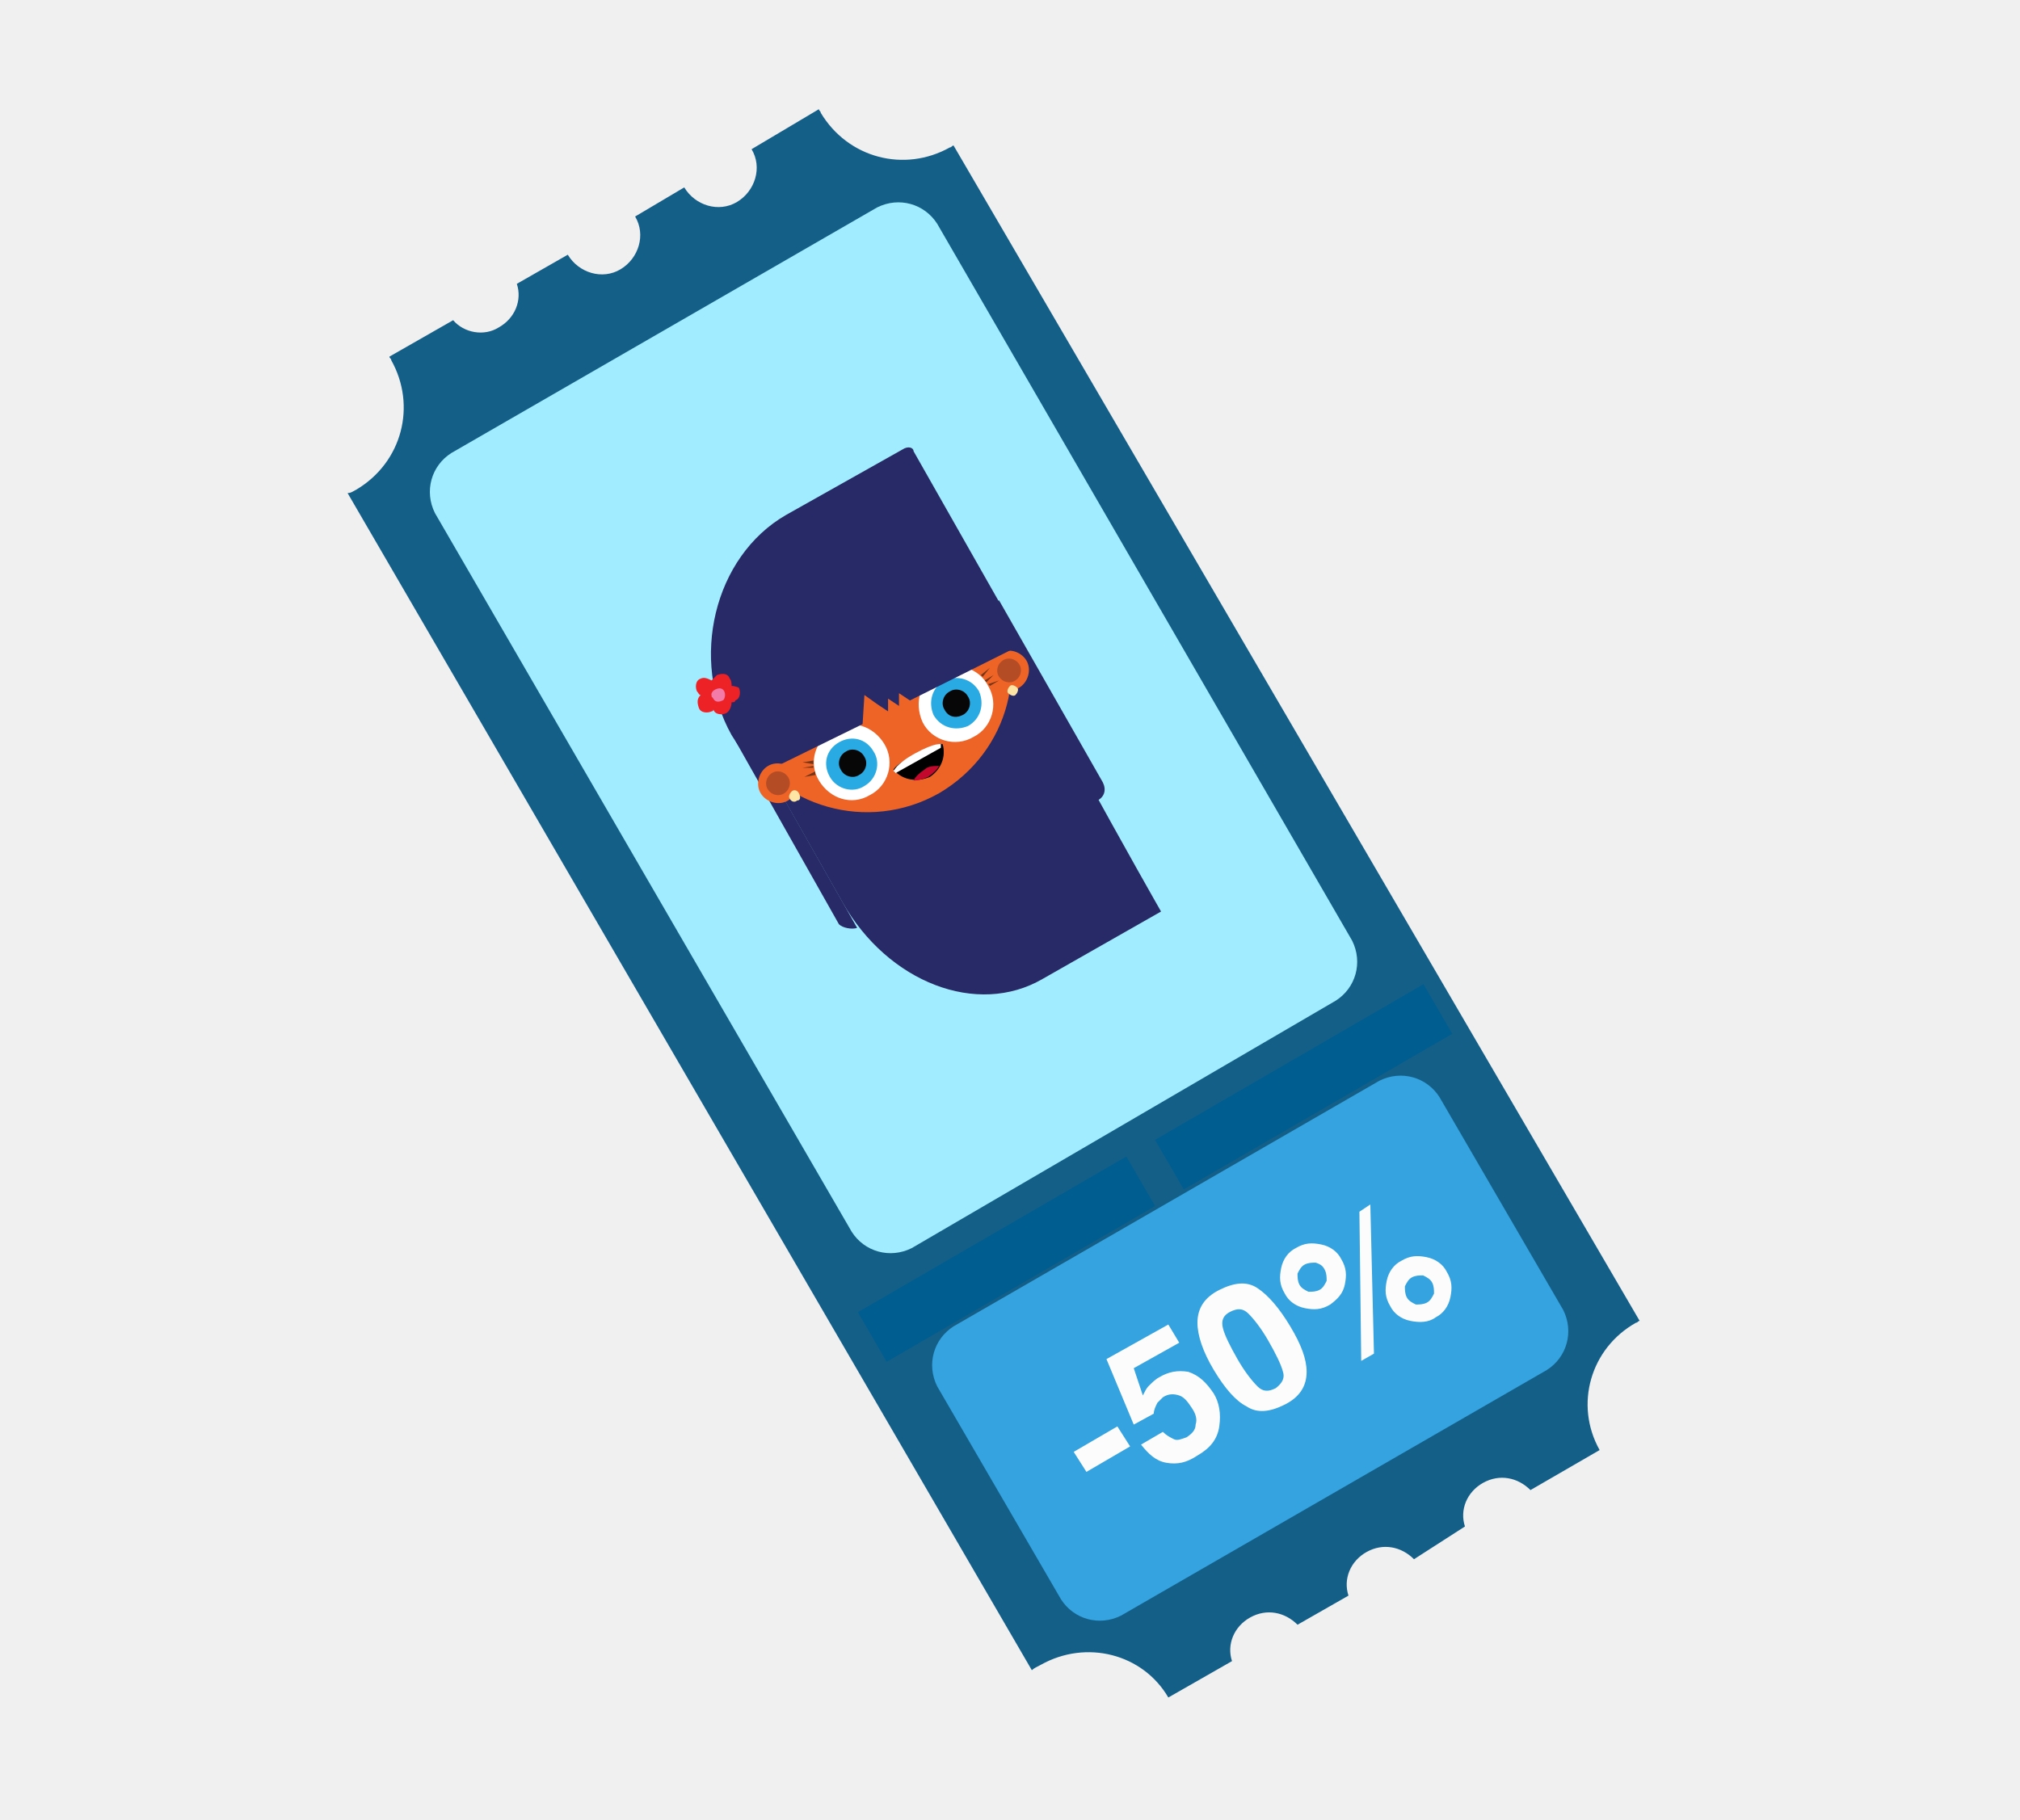
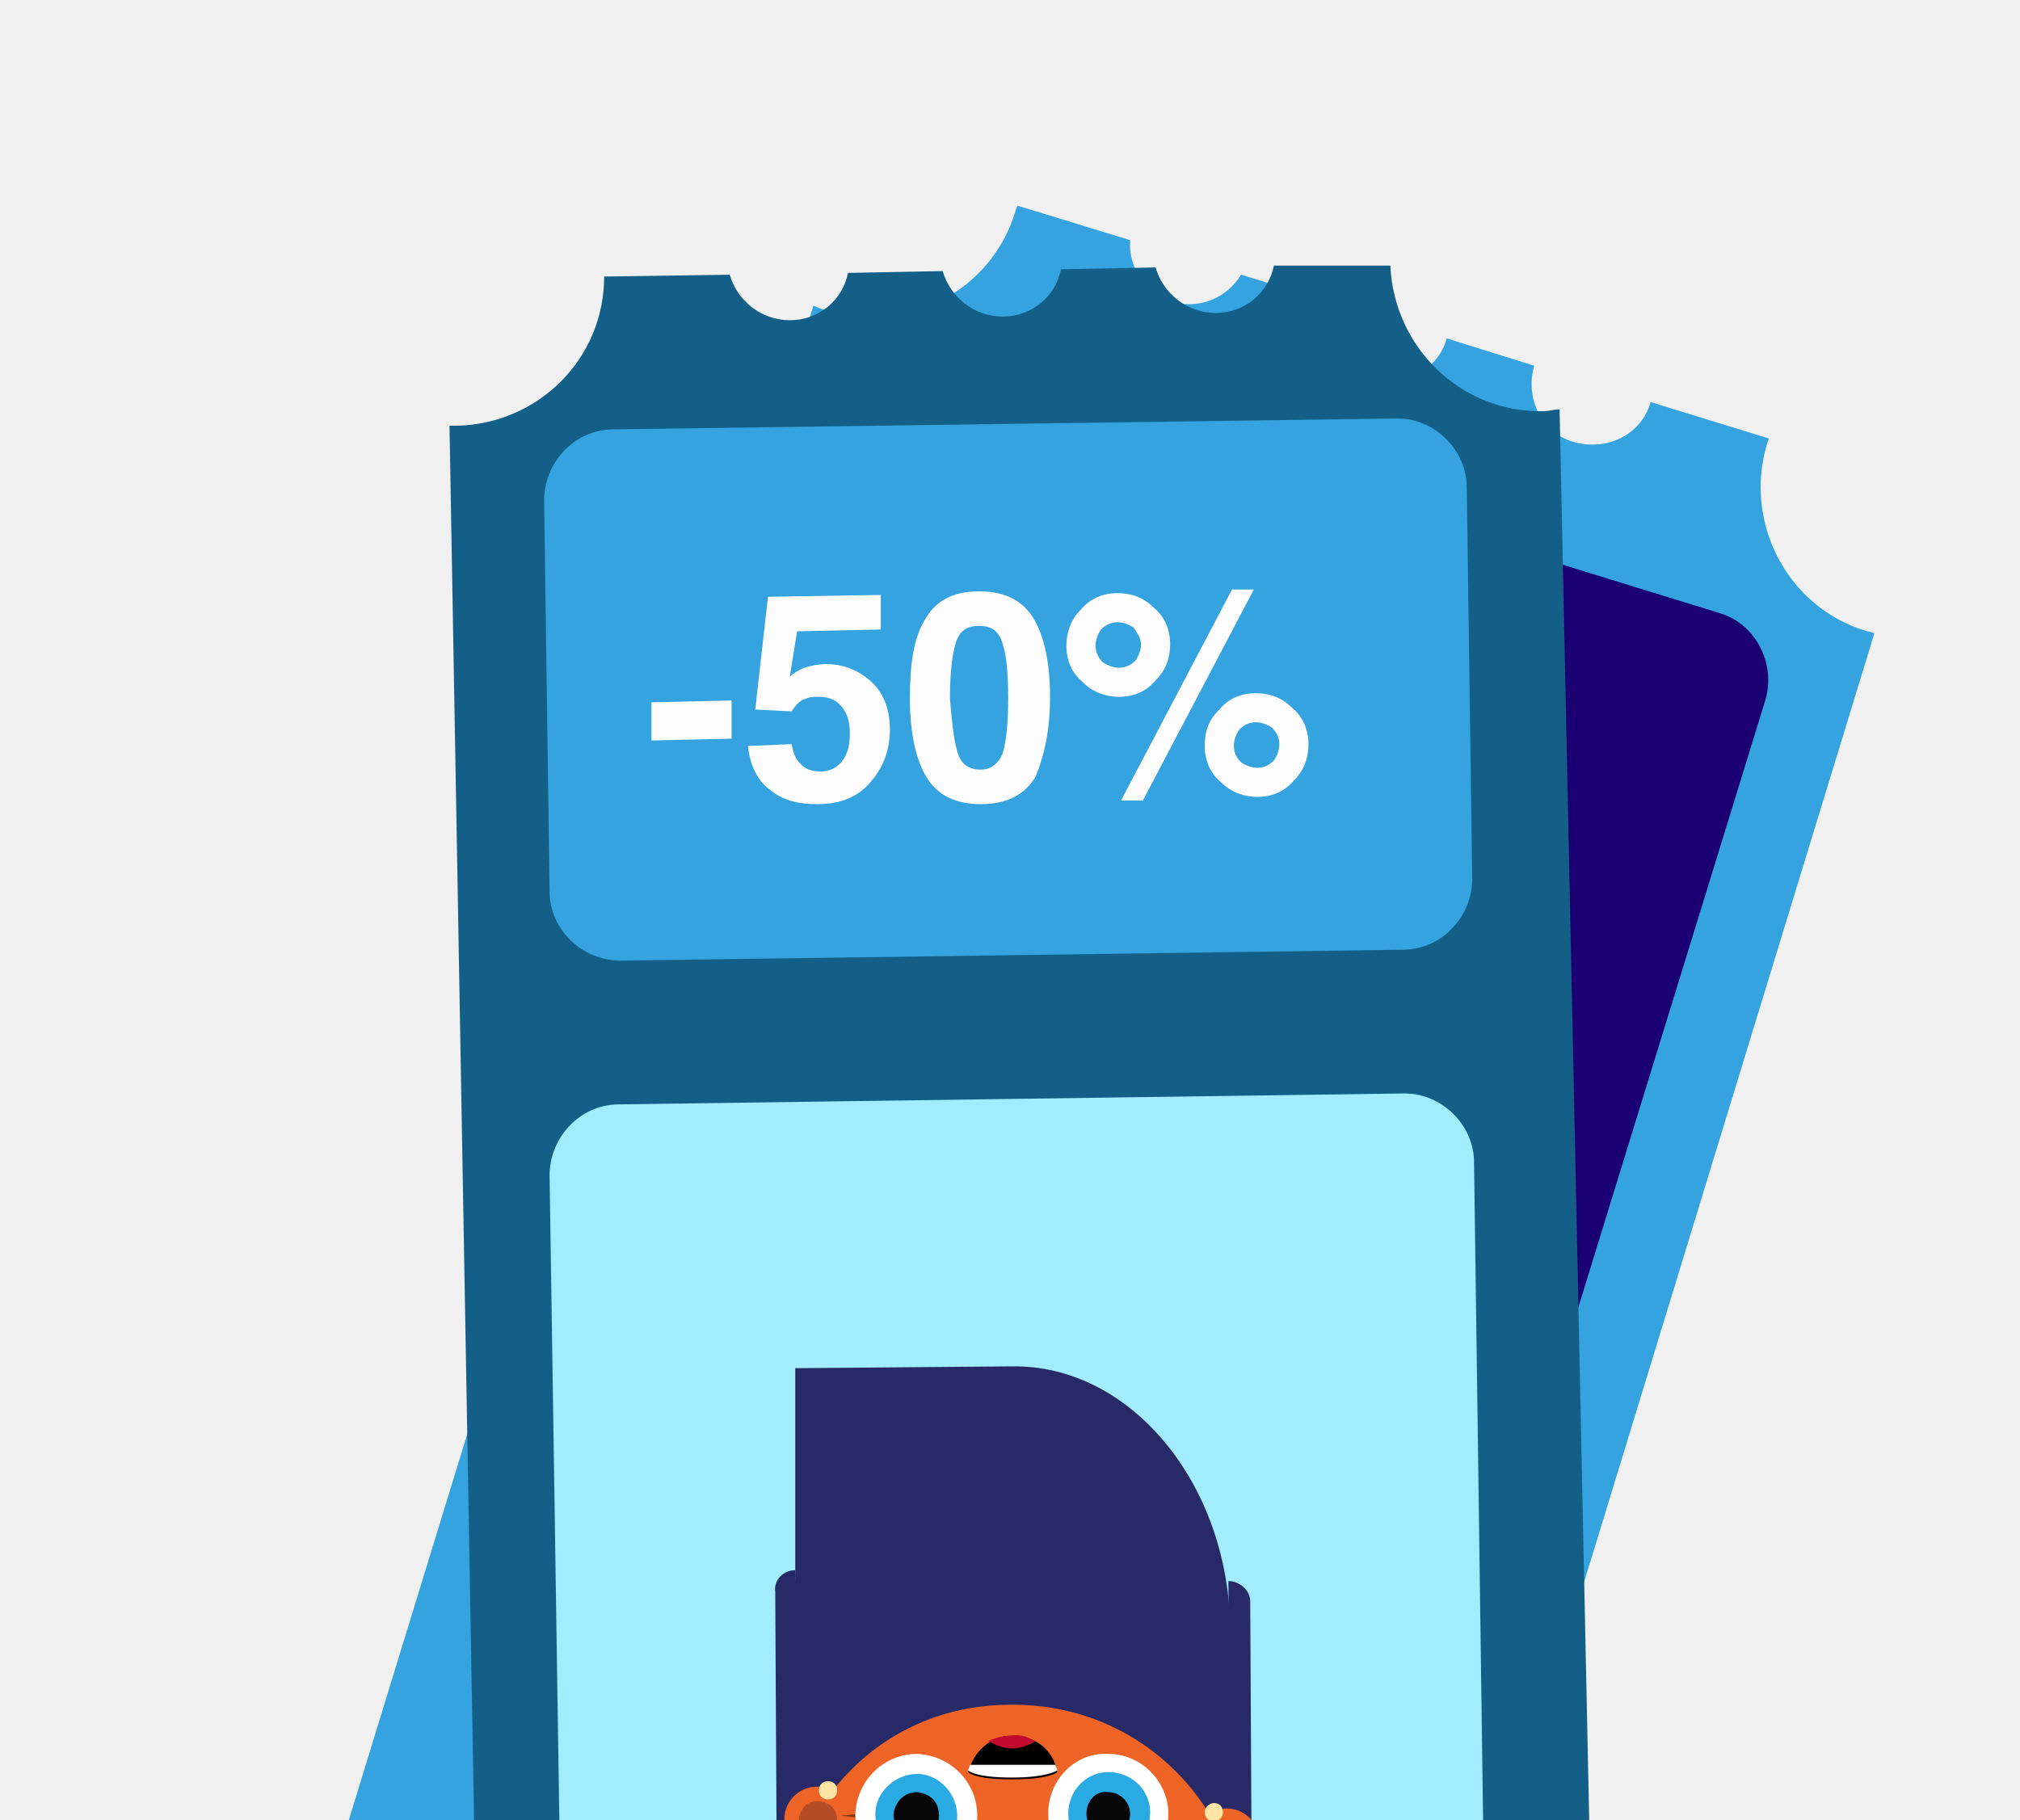
<svg xmlns="http://www.w3.org/2000/svg" version="1.1" id="Layer_1" x="0px" y="0px" viewBox="0 0 111 100" style="enable-background:new 0 0 111 100;" xml:space="preserve">
  <style type="text/css">
- 	.st0{fill:#145F88;}
- 	.st1{fill:#34A3DF;}
- 	.st2{fill:#005D8F;stroke:#005D8F;stroke-width:3.15;stroke-linecap:square;stroke-dasharray:6.292,12.584;stroke-dashoffset:-3;}
- 	.st3{fill:#A2ECFF;}
- 	.st4{fill:#FCFCFC;}
- 	.st5{fill:#272A66;}
- 	.st6{fill:#EE6427;}
- 	.st7{fill:#B44C26;}
- 	.st8{fill:#FEE5A6;}
- 	.st9{fill:#773517;}
- 	.st10{fill:#FFFFFF;}
- 	.st11{fill:#2AAAE2;}
- 	.st12{fill:#070707;}
- 	.st13{fill:none;}
- 	.st14{fill:#EC2227;}
- 	.st15{fill:#F27BAA;}
- 	.st16{fill:#C2082C;}
+ 	.st0{fill:#34A3DF;}
+ 	.st1{fill:#8BD2FF;}
+ 	.st2{fill:#1B0073;}
+ 	.st3{fill:#145F88;}
+ 	.st4{fill:#A2ECFF;}
+ 	.st5{fill:#FCFCFC;}
+ 	.st6{fill:#272A66;}
+ 	.st7{fill:#EE6427;}
+ 	.st8{fill:#B44C26;}
+ 	.st9{fill:#FEE5A6;}
+ 	.st10{fill:#773517;}
+ 	.st11{fill:#FFFFFF;}
+ 	.st12{fill:#2AAAE2;}
+ 	.st13{fill:#070707;}
+ 	.st14{fill:none;}
+ 	.st15{fill:#EC2227;}
+ 	.st16{fill:#F27BAA;}
+ 	.st17{fill:#C2082C;}
</style>
  <g>
-     <path class="st0" d="M80.5,83.9c-0.3-0.9,0.1-1.9,1-2.4c0.9-0.5,1.9-0.3,2.6,0.4l3.8-2.2c-1.4-2.5-0.5-5.6,2-7   c0.1,0,0.1-0.1,0.2-0.1L52.4,8c-0.1,0-0.1,0.1-0.2,0.1c-2.5,1.4-5.6,0.6-7.1-1.9C45.1,6.1,45,6.1,45,6l-3.7,2.2l0,0l0,0   c0.6,1,0.2,2.3-0.8,2.9c-1,0.6-2.3,0.2-2.9-0.8l0,0l-2.7,1.6l0,0l0,0c0.6,1,0.2,2.3-0.8,2.9c-1,0.6-2.3,0.2-2.9-0.8l0,0l-2.8,1.6   c0.3,0.9-0.1,1.9-1,2.4c-0.8,0.5-1.9,0.3-2.5-0.4l-3.5,2c0,0.1,0.1,0.1,0.1,0.2c1.4,2.5,0.6,5.6-1.9,7.1c-0.2,0.1-0.3,0.2-0.5,0.2   l37.6,64.7c0.1-0.1,0.3-0.2,0.5-0.3c2.5-1.4,5.6-0.6,7,1.8l3.5-2l0,0c-0.3-0.9,0.1-1.9,1-2.4c0.9-0.5,1.9-0.3,2.6,0.4l2.8-1.6l0,0   c-0.3-0.9,0.1-1.9,1-2.4c0.9-0.5,1.9-0.3,2.6,0.4L80.5,83.9L80.5,83.9z" />
-     <path class="st1" d="M58.3,87.9c0.7,1.1,2.1,1.5,3.3,0.9L85,75.3c1.1-0.7,1.5-2.1,0.9-3.3l-6.8-11.7c-0.7-1.1-2.1-1.5-3.3-0.9   L52.4,72.9c-1.1,0.7-1.5,2.1-0.9,3.3L58.3,87.9z" />
-     <path class="st2" d="M46.7,74.2L79.8,55L46.7,74.2z" />
-     <path class="st3" d="M46.8,67.7c0.7,1.1,2.1,1.5,3.3,0.9L73.4,55c1.1-0.7,1.5-2.1,0.9-3.3L51.5,12.3c-0.7-1.1-2.1-1.5-3.3-0.9   L24.8,24.9c-1.1,0.7-1.5,2.1-0.9,3.3L46.8,67.7z" />
-     <path class="st4" d="M59.7,80.9l2.4-1.4l-0.7-1.1l-2.4,1.4L59.7,80.9z M62.7,79.4c0.4,0.5,0.8,0.9,1.4,1c0.6,0.1,1.1,0,1.7-0.4   c0.7-0.4,1.1-0.9,1.2-1.6c0.1-0.7,0-1.3-0.3-1.8c-0.4-0.6-0.8-1-1.4-1.2c-0.6-0.1-1.1,0-1.6,0.3c-0.2,0.1-0.4,0.3-0.6,0.5   c-0.1,0.1-0.2,0.3-0.3,0.5l-0.5-1.5l2.5-1.4l-0.6-1l-3.4,1.9l1.5,3.6l1.1-0.6c0-0.2,0.1-0.4,0.2-0.6c0.1-0.1,0.2-0.2,0.3-0.3   c0.3-0.2,0.6-0.2,0.9-0.1c0.3,0.1,0.5,0.4,0.7,0.7c0.2,0.3,0.3,0.6,0.2,0.9c0,0.3-0.2,0.5-0.5,0.7c-0.3,0.1-0.5,0.2-0.7,0.1   c-0.2-0.1-0.4-0.2-0.6-0.4L62.7,79.4z M70.1,76.3c-0.4,0.2-0.7,0.2-1-0.1c-0.3-0.3-0.7-0.8-1.1-1.5c-0.4-0.7-0.7-1.3-0.8-1.7   c-0.1-0.4,0-0.7,0.4-0.9c0.4-0.2,0.7-0.2,1,0.1c0.3,0.3,0.7,0.8,1.1,1.5c0.4,0.7,0.7,1.3,0.8,1.7C70.6,75.7,70.5,76,70.1,76.3z    M70.9,72.9c-0.6-1-1.2-1.7-1.8-2.1c-0.6-0.4-1.3-0.3-2.1,0.1c-0.8,0.4-1.2,1-1.2,1.8c0,0.7,0.3,1.6,0.9,2.6c0.6,1,1.2,1.7,1.8,2   c0.6,0.4,1.3,0.3,2.1-0.1c0.8-0.4,1.2-1,1.2-1.8C71.8,74.7,71.5,73.9,70.9,72.9z M72.8,69.8c0.1,0.2,0.1,0.4,0.1,0.6   c-0.1,0.2-0.2,0.4-0.4,0.5c-0.2,0.1-0.4,0.1-0.6,0.1c-0.2-0.1-0.4-0.2-0.5-0.4c-0.1-0.2-0.1-0.4-0.1-0.6c0.1-0.2,0.2-0.4,0.4-0.5   c0.2-0.1,0.4-0.1,0.6-0.1C72.6,69.5,72.7,69.6,72.8,69.8z M73.1,71.7c0.4-0.3,0.7-0.6,0.8-1.1c0.1-0.5,0.1-0.9-0.2-1.4   c-0.2-0.4-0.6-0.7-1.1-0.8c-0.5-0.1-0.9-0.1-1.4,0.2c-0.4,0.2-0.7,0.6-0.8,1.1c-0.1,0.5-0.1,0.9,0.2,1.4c0.2,0.4,0.6,0.7,1.1,0.8   C72.2,72,72.6,72,73.1,71.7z M77.6,70.2c0.2-0.1,0.4-0.1,0.6-0.1c0.2,0.1,0.4,0.2,0.5,0.4c0.1,0.2,0.1,0.4,0.1,0.6   c-0.1,0.2-0.2,0.4-0.4,0.5c-0.2,0.1-0.4,0.1-0.6,0.1c-0.2-0.1-0.4-0.2-0.5-0.4c-0.1-0.2-0.1-0.4-0.1-0.6   C77.3,70.5,77.4,70.3,77.6,70.2z M78.9,72.4c0.4-0.2,0.7-0.6,0.8-1.1c0.1-0.5,0.1-0.9-0.2-1.4c-0.2-0.4-0.6-0.7-1.1-0.8   c-0.5-0.1-0.9-0.1-1.4,0.2c-0.4,0.2-0.7,0.6-0.8,1.1c-0.1,0.5-0.1,0.9,0.2,1.4c0.2,0.4,0.6,0.7,1.1,0.8   C78,72.7,78.5,72.7,78.9,72.4z M74.8,74.8l0.7-0.4l-0.2-8.2l-0.6,0.4L74.8,74.8z" />
+     <path class="st0" d="M44.6,150.2c0.8-1.3,2.3-2,3.9-1.5c1.5,0.5,2.4,1.9,2.3,3.4l6.6,2c1.4-4.3,6-6.6,10.3-5.3   c0.1,0,0.2,0.1,0.4,0.1l34.9-114.1c-0.1,0-0.2-0.1-0.4-0.1c-4.4-1.3-6.8-6-5.5-10.3c0-0.1,0.1-0.2,0.1-0.3l-6.5-2l0,0l0,0   c-0.5,1.8-2.4,2.7-4.2,2.2c-1.8-0.5-2.7-2.4-2.2-4.2l0,0l-4.8-1.5l0,0l0,0c-0.5,1.8-2.4,2.7-4.2,2.2c-1.8-0.5-2.7-2.4-2.2-4.2l0,0   l-4.9-1.5c-0.8,1.3-2.3,1.9-3.8,1.5c-1.5-0.5-2.4-1.9-2.3-3.4l-6.2-1.9c0,0.1-0.1,0.2-0.1,0.3c-1.3,4.4-6,6.8-10.3,5.5   c-0.3-0.1-0.6-0.2-0.8-0.3L9.7,130.9c0.3,0.1,0.6,0.1,0.8,0.2c4.3,1.3,6.7,5.9,5.5,10.2l6.2,1.9l0,0c0.8-1.3,2.3-2,3.9-1.5   c1.5,0.5,2.4,1.9,2.3,3.4l5,1.5l0,0c0.8-1.3,2.3-2,3.9-1.5c1.5,0.5,2.4,1.9,2.3,3.4L44.6,150.2L44.6,150.2z" />
+     <path class="st1" d="M15.9,128.4c-0.6,2,0.5,4.1,2.5,4.8l41.2,12.7c2,0.6,4.2-0.5,4.8-2.5l6.4-20.6c0.6-2-0.5-4.2-2.5-4.8   l-41.1-12.7c-2-0.6-4.2,0.5-4.8,2.5L15.9,128.4z" />
+     <path class="st2" d="M27.1,93c-0.6,2,0.5,4.1,2.5,4.8l41.2,12.7c2,0.6,4.2-0.5,4.8-2.5L97,38.5c0.6-2-0.5-4.2-2.5-4.8L53.3,21   c-2-0.6-4.2,0.5-4.8,2.5L27.1,93z" />
+     <path class="st2" d="M62.8,129l-4.2-1.3l-0.6,2l4.2,1.3L62.8,129z M57.9,127.1c0.2-1,0.1-1.9-0.4-2.7c-0.5-0.7-1.2-1.3-2.3-1.6   c-1.3-0.4-2.3-0.3-3.2,0.3c-0.9,0.6-1.5,1.4-1.8,2.4c-0.4,1.1-0.3,2.1,0.2,2.9c0.5,0.8,1.2,1.3,2,1.6c0.4,0.1,0.8,0.2,1.2,0.2   c0.2,0,0.5-0.1,0.9-0.2l-1.1,2.2l-4.4-1.4l-0.6,1.8l5.9,1.8l2.6-5.7l-1.9-0.7c-0.3,0.3-0.6,0.4-0.9,0.4c-0.2,0-0.4,0-0.7-0.1   c-0.5-0.2-0.9-0.5-1-0.9c-0.1-0.5-0.1-1,0-1.5c0.2-0.6,0.5-1,0.8-1.3c0.4-0.3,0.8-0.3,1.4-0.2c0.5,0.1,0.8,0.4,0.9,0.7   c0.2,0.3,0.2,0.7,0.2,1.2L57.9,127.1z M46.1,121.9c0.6,0.2,0.9,0.6,0.9,1.4c0,0.7-0.2,1.7-0.6,2.9c-0.4,1.3-0.8,2.2-1.2,2.8   c-0.4,0.6-0.9,0.7-1.5,0.5c-0.6-0.2-0.9-0.6-0.9-1.3c0-0.7,0.2-1.7,0.6-3c0.4-1.2,0.8-2.1,1.2-2.7C45,121.9,45.5,121.7,46.1,121.9z    M41.3,124.6c-0.5,1.8-0.7,3.2-0.4,4.3c0.3,1.1,1.1,1.9,2.4,2.3c1.4,0.4,2.5,0.2,3.3-0.6c0.8-0.8,1.5-2.1,2.1-3.8   c0.5-1.8,0.7-3.2,0.4-4.3c-0.3-1.1-1.1-1.9-2.4-2.3c-1.4-0.4-2.5-0.2-3.3,0.5C42.5,121.5,41.8,122.8,41.3,124.6z M35.6,125.8   c0.1-0.3,0.3-0.6,0.6-0.7c0.3-0.2,0.6-0.2,0.9-0.1c0.3,0.1,0.6,0.3,0.7,0.6c0.2,0.3,0.2,0.6,0.1,0.9c-0.1,0.3-0.3,0.6-0.6,0.7   c-0.3,0.2-0.6,0.2-0.9,0.1c-0.3-0.1-0.6-0.3-0.7-0.6C35.6,126.4,35.5,126.1,35.6,125.8z M37.6,123.4c-0.8-0.2-1.5-0.2-2.2,0.2   c-0.7,0.4-1.2,0.9-1.4,1.7c-0.2,0.8-0.2,1.5,0.2,2.2c0.4,0.7,0.9,1.2,1.7,1.4c0.8,0.2,1.5,0.2,2.2-0.2c0.7-0.4,1.2-0.9,1.4-1.7   c0.2-0.8,0.2-1.5-0.2-2.2C39,124.1,38.4,123.6,37.6,123.4z M30.9,119.7c-0.3-0.1-0.6-0.3-0.7-0.6c-0.2-0.3-0.2-0.6-0.1-0.9   c0.1-0.3,0.3-0.6,0.6-0.7c0.3-0.2,0.6-0.2,0.9-0.1c0.3,0.1,0.6,0.3,0.7,0.6c0.2,0.3,0.2,0.6,0.1,0.9c-0.1,0.3-0.3,0.6-0.6,0.7   C31.6,119.8,31.2,119.8,30.9,119.7z M32.1,115.8c-0.8-0.2-1.5-0.2-2.2,0.2c-0.7,0.4-1.2,0.9-1.4,1.7c-0.2,0.8-0.2,1.5,0.2,2.2   c0.4,0.7,0.9,1.2,1.7,1.4c0.8,0.2,1.5,0.2,2.2-0.2c0.7-0.4,1.2-0.9,1.4-1.7c0.2-0.8,0.2-1.5-0.2-2.2   C33.5,116.5,32.9,116,32.1,115.8z M39.3,117.9l-1.1-0.4l-9.4,9.1l1.1,0.3L39.3,117.9z" />
    <g>
-       <path class="st5" d="M47.1,51L47.1,51l-6-10.6l-0.7,0.3l5.7,10.1C46.3,51,46.8,51.1,47.1,51z" />
-       <path class="st5" d="M41.2,40.6l5.1,9c2.5,4.4,7.4,6.3,11,4.2l6.5-3.7c0,0-2-3.5-4.4-7.9L54,32.8L41.2,40.6z" />
-       <path class="st6" d="M54.5,32.6L54.5,32.6L50.2,25l-6.7,3.8l0,0c-3.9,2.2-5.1,7.8-2.9,11.7c2.2,3.9,7.1,5.3,11,3.1    C55.5,41.3,56.7,36.5,54.5,32.6C54.5,32.6,54.5,32.6,54.5,32.6z" />
-       <path class="st5" d="M60.3,44c0.4-0.2,0.5-0.6,0.3-1l-5.7-10l-1.1,0.6L60.3,44z" />
-       <path class="st6" d="M54.5,37.4c0.3,0.5,1,0.7,1.5,0.4c0.5-0.3,0.7-1,0.4-1.5c-0.3-0.5-1-0.7-1.5-0.4    C54.4,36.2,54.2,36.9,54.5,37.4z" />
-       <path class="st7" d="M54.9,37.2c0.2,0.3,0.6,0.4,0.9,0.2c0.3-0.2,0.4-0.6,0.2-0.9c-0.2-0.3-0.6-0.4-0.9-0.2    C54.8,36.5,54.7,36.9,54.9,37.2z" />
-       <path class="st8" d="M55.9,37.8c-0.1-0.1-0.3-0.2-0.4-0.1c-0.1,0.1-0.2,0.3-0.1,0.4c0.1,0.1,0.3,0.2,0.4,0.1    C55.9,38.1,56,37.9,55.9,37.8z" />
-       <path class="st9" d="M54.4,37.7l0.5-0.3l-0.6,0.2L54.4,37.7z" />
-       <path class="st9" d="M54,37.2l0.4-0.5l-0.5,0.4L54,37.2z" />
-       <path class="st9" d="M54.2,37.5l0.4-0.4l-0.5,0.3L54.2,37.5z" />
+       <path class="st2" d="M47,75.3L47,75.3l5.9-18.6l-1-0.5l-5.6,17.6C46,74.5,46.4,75.1,47,75.3z" />
+       <path class="st2" d="M52.7,57.2l-5,15.7c-2.4,7.7,0.7,15.5,7,17.5L66,93.9c0,0,2-6.2,4.4-13.8l5.2-16.3L52.7,57.2z" />
+       <path class="st2" d="M76.4,64L76.4,64l4.2-13.2L69,47.1l0,0c-6.7-2.1-14.6,2.4-16.8,9.3c-2.2,6.9,1.5,14,8.3,16.2    C67.3,74.7,74.2,70.9,76.4,64C76.4,64,76.4,64,76.4,64z" />
+       <path class="st2" d="M69.4,83.3c0.6,0.2,1.3-0.1,1.5-0.8L76.4,65l-1.9-0.6L69.4,83.3z" />
+       <path class="st2" d="M70.8,69.3c-0.3,0.9,0.2,1.9,1.2,2.2c0.9,0.3,1.9-0.2,2.2-1.2c0.3-0.9-0.2-1.9-1.2-2.2    C72.1,67.8,71.1,68.3,70.8,69.3z" />
+       <path class="st2" d="M71.5,69.5c-0.2,0.5,0.1,1.1,0.7,1.3c0.5,0.2,1.1-0.1,1.3-0.7c0.2-0.5-0.1-1.1-0.7-1.3    C72.3,68.6,71.7,69,71.5,69.5z" />
+       <path class="st2" d="M71.9,71.3c0.1-0.3-0.1-0.5-0.3-0.6C71.3,70.6,71,70.7,71,71c-0.1,0.3,0.1,0.5,0.3,0.6    C71.5,71.7,71.8,71.6,71.9,71.3z" />
+       <path class="st2" d="M70.3,69.5l0.9,0.2l-0.9-0.4L70.3,69.5z" />
+       <path class="st2" d="M70.4,68.4l0.9-0.1l-0.9-0.2L70.4,68.4z" />
+       <path class="st2" d="M70.3,69l0.9,0l-0.9-0.2L70.3,69z" />
      <g>
        <g>
-           <path class="st10" d="M50.7,39.7c0.5,1,1.8,1.4,2.8,0.8c1-0.5,1.4-1.8,0.8-2.8c-0.5-1-1.8-1.4-2.8-0.8      C50.6,37.4,50.2,38.6,50.7,39.7z" />
-           <path class="st11" d="M51.3,39.3c0.4,0.7,1.2,0.9,1.9,0.6c0.7-0.4,0.9-1.2,0.6-1.9c-0.4-0.7-1.2-0.9-1.9-0.6      C51.2,37.8,51,38.6,51.3,39.3z" />
-           <path class="st12" d="M51.9,39c0.2,0.4,0.6,0.5,1,0.3c0.4-0.2,0.5-0.7,0.3-1c-0.2-0.4-0.7-0.5-1-0.3      C51.8,38.2,51.7,38.7,51.9,39z" />
+           <path class="st2" d="M64.1,67.3c-0.6,1.7,0.3,3.6,2.1,4.2c1.7,0.6,3.6-0.3,4.2-2.1c0.6-1.7-0.3-3.6-2.1-4.2      C66.6,64.7,64.7,65.6,64.1,67.3z" />
+           <path class="st2" d="M65.1,67.7c-0.4,1.2,0.2,2.5,1.4,2.9c1.2,0.4,2.5-0.2,2.9-1.4c0.4-1.2-0.2-2.5-1.4-2.9      C66.8,65.9,65.5,66.5,65.1,67.7z" />
+           <path class="st2" d="M66.1,68c-0.2,0.6,0,1.3,0.8,1.6c0.6,0.2,1.3-0.1,1.6-0.8c0.2-0.6-0.1-1.3-0.8-1.6C67,67,66.3,67.4,66.1,68      z" />
        </g>
-         <path class="st13" d="M51.7,41.5l3.7-2.1l-2-3.6l-3.7,2.1L51.7,41.5z" />
+         <path class="st2" d="M63,70.5l6.5,2.1l2-6.3L65,64.2L63,70.5z" />
      </g>
      <g>
-         <path class="st9" d="M44.8,42.4l-0.6,0.3l0.6-0.1L44.8,42.4z" />
-         <path class="st9" d="M44.7,41.8l-0.6,0.1l0.6,0.1L44.7,41.8z" />
-         <path class="st9" d="M44.7,42.1l-0.6,0.1l0.6,0L44.7,42.1z" />
+         <path class="st2" d="M54.4,63.4L53.5,63l0.8,0.6L54.4,63.4z" />
+         <path class="st2" d="M55.1,62.6L54.3,62l0.6,0.8L55.1,62.6z" />
+         <path class="st2" d="M54.7,63l-0.8-0.5l0.7,0.7L54.7,63z" />
        <g>
          <g>
-             <path class="st10" d="M48.6,40.9c-0.6-1-1.8-1.4-2.8-0.8c-1,0.6-1.4,1.8-0.8,2.8c0.6,1,1.8,1.4,2.8,0.8       C48.8,43.2,49.2,41.9,48.6,40.9z" />
-             <path class="st11" d="M48,41.3c-0.4-0.7-1.2-0.9-1.9-0.5c-0.7,0.4-0.9,1.2-0.5,1.9c0.4,0.7,1.3,0.9,1.9,0.5       C48.2,42.8,48.4,41.9,48,41.3z" />
-             <path class="st12" d="M47.5,41.6c-0.2-0.4-0.7-0.5-1-0.3c-0.4,0.2-0.5,0.7-0.3,1c0.2,0.4,0.7,0.5,1,0.3       C47.6,42.4,47.7,41.9,47.5,41.6z" />
+             <path class="st2" d="M60.3,66.2c0.6-1.8-0.4-3.6-2.2-4.2c-1.8-0.6-3.6,0.4-4.2,2.2c-0.6,1.7,0.4,3.6,2.2,4.2       C57.9,68.9,59.8,67.9,60.3,66.2z" />
+             <path class="st2" d="M59.3,65.9c0.4-1.2-0.3-2.4-1.5-2.8c-1.2-0.4-2.5,0.3-2.8,1.5c-0.4,1.2,0.3,2.4,1.5,2.8       C57.6,67.7,58.9,67,59.3,65.9z" />
+             <path class="st2" d="M58.3,65.6c0.2-0.6-0.2-1.3-0.8-1.5c-0.6-0.2-1.3,0.1-1.5,0.8c-0.2,0.6,0.1,1.3,0.8,1.5       C57.5,66.6,58.1,66.2,58.3,65.6z" />
          </g>
-           <path class="st13" d="M46,44.8l3.7-2.1l-2-3.6L44,41.2L46,44.8z" />
+           <path class="st2" d="M53,67.3l6.4,2l2-6.3L55,61L53,67.3z" />
        </g>
      </g>
-       <path class="st5" d="M49.6,24.7l-6.4,3.6l0,0c-4,2.3-5.3,8-3,12.1c0.5,0.8,1,1.5,1.7,2.1l5.5-2.7l0.1-1.6l0.7,0.5l0.6,0.4l0-0.3    l0-0.4l0.3,0.2l0.3,0.2l0,0l0-0.3l0-0.4l0.3,0.2l0.3,0.2l6.2-3.1c-0.4-0.8-1.3-2.3-1.8-3.2l0,0l0,0l-4.2-7.4    C50.2,24.6,49.9,24.5,49.6,24.7z" />
-       <path class="st6" d="M41.8,43.6c0.3,0.5,1,0.7,1.5,0.4c0.5-0.3,0.7-1,0.4-1.5c-0.3-0.5-1-0.7-1.5-0.4    C41.7,42.4,41.5,43.1,41.8,43.6z" />
-       <path class="st7" d="M42.2,43.4c0.2,0.3,0.6,0.4,0.9,0.2c0.3-0.2,0.4-0.6,0.2-0.9c-0.2-0.3-0.6-0.4-0.9-0.2    C42.1,42.7,42,43.1,42.2,43.4z" />
-       <path class="st8" d="M43.9,43.6c-0.1-0.2-0.3-0.2-0.4-0.1c-0.1,0.1-0.2,0.3-0.1,0.4c0.1,0.2,0.3,0.2,0.4,0.1    C44,44,44,43.8,43.9,43.6z" />
+       <path class="st2" d="M80.4,49.8l-11.1-3.5l0,0c-7-2.2-15.1,2.5-17.4,9.6c-0.5,1.4-0.7,2.9-0.7,4.3l9.1,3.5l2-1.6l0.2,1.3l0.2,1.1    l0.4-0.3l0.5-0.4l0.1,0.6l0.1,0.5l0,0l0.4-0.3l0.5-0.4l0.1,0.6l0.1,0.5L75,69.2c0.5-1.3,1.3-4.1,1.8-5.5l0,0l0,0l4.1-12.9    C81.1,50.4,80.8,49.9,80.4,49.8z" />
+       <path class="st2" d="M49.7,61.1c-0.3,0.9,0.2,1.9,1.2,2.2c0.9,0.3,1.9-0.2,2.2-1.2c0.3-0.9-0.2-1.9-1.2-2.2    C51,59.7,50,60.2,49.7,61.1z" />
+       <path class="st2" d="M50.4,61.4c-0.2,0.5,0.1,1.1,0.7,1.3c0.5,0.2,1.1-0.1,1.3-0.7c0.2-0.5-0.1-1.1-0.7-1.3    C51.2,60.5,50.6,60.8,50.4,61.4z" />
+       <path class="st2" d="M52.1,63.7c0.1-0.3-0.1-0.5-0.3-0.6c-0.3-0.1-0.5,0.1-0.6,0.3c-0.1,0.3,0.1,0.5,0.3,0.6    C51.7,64.1,52,63.9,52.1,63.7z" />
      <g>
-         <path class="st14" d="M40.2,37.7c0-0.1,0-0.3-0.1-0.4C40,37,39.7,37,39.4,37.1c-0.1,0.1-0.2,0.2-0.3,0.3     c-0.2-0.1-0.4-0.2-0.6-0.1c-0.3,0.1-0.3,0.5-0.2,0.7c0.1,0.1,0.1,0.2,0.2,0.2c-0.2,0.2-0.2,0.4-0.1,0.7c0.1,0.3,0.5,0.3,0.7,0.2     c0,0,0.1,0,0.1-0.1c0,0,0,0,0,0c0.1,0.3,0.5,0.3,0.7,0.2c0.2-0.1,0.3-0.4,0.3-0.6c0.1,0,0.2,0,0.2-0.1c0.3-0.1,0.3-0.5,0.2-0.7     C40.6,37.8,40.4,37.7,40.2,37.7z M39.3,38.5C39.3,38.5,39.3,38.5,39.3,38.5c-0.1-0.1-0.1-0.2-0.2-0.2c0.1-0.1,0.1-0.2,0.2-0.3     c0.1,0.1,0.2,0.1,0.4,0.1c0,0.1,0,0.2,0,0.2C39.6,38.3,39.5,38.4,39.3,38.5C39.4,38.4,39.4,38.4,39.3,38.5z" />
-         <path class="st15" d="M39.8,38c-0.1-0.2-0.3-0.2-0.5-0.1c-0.2,0.1-0.3,0.3-0.1,0.5c0.1,0.2,0.3,0.2,0.5,0.1     C39.8,38.5,39.9,38.2,39.8,38z" />
+         <path class="st2" d="M55,52.8c0.2-0.1,0.3-0.3,0.4-0.5c0.1-0.4-0.1-0.9-0.6-1.1c-0.2-0.1-0.5,0-0.7,0.1c0-0.3-0.2-0.7-0.6-0.8     c-0.4-0.1-0.9,0.1-1.1,0.6c0,0.2-0.1,0.3,0,0.5c-0.4,0-0.8,0.2-0.9,0.6c-0.1,0.4,0.1,0.9,0.6,1.1c0.1,0,0.1,0,0.2,0c0,0,0,0,0,0     c-0.1,0.4,0.1,0.9,0.6,1.1c0.4,0.1,0.7,0,1-0.3c0.1,0.1,0.2,0.2,0.4,0.2c0.4,0.1,0.9-0.1,1.1-0.6C55.3,53.4,55.2,53.1,55,52.8z      M53.1,52.7C53.1,52.7,53.1,52.7,53.1,52.7c0.1-0.2,0.1-0.3,0-0.5c0.2,0,0.4,0,0.5-0.1c0,0.2,0.1,0.4,0.3,0.6     c-0.1,0.1-0.2,0.1-0.3,0.3c-0.1-0.1-0.2-0.2-0.3-0.2C53.3,52.7,53.2,52.7,53.1,52.7z" />
+         <path class="st2" d="M54.1,52.8c0.1-0.3-0.1-0.7-0.4-0.8c-0.3-0.1-0.7,0.1-0.8,0.4c-0.1,0.3,0.1,0.7,0.4,0.8     C53.7,53.3,54,53.1,54.1,52.8z" />
      </g>
      <g>
-         <path d="M49.1,42.3c0.5,0.6,1.3,0.7,2,0.4c0.6-0.4,0.9-1.1,0.7-1.8c0,0-0.3-0.1-1.4,0.5C49.2,42,49.1,42.3,49.1,42.3z" />
-         <path class="st10" d="M49.2,42.5l2.5-1.4c0-0.1,0-0.1,0-0.2c0,0-0.3-0.1-1.4,0.5c-1.1,0.6-1.2,1-1.2,1     C49.1,42.4,49.2,42.4,49.2,42.5L49.2,42.5z" />
-         <path class="st16" d="M51.6,42.1c-0.3,0-0.6,0-0.8,0.2c-0.3,0.2-0.5,0.4-0.6,0.6c0.3,0,0.6-0.1,0.8-0.2     C51.3,42.5,51.5,42.3,51.6,42.1z" />
+         <path class="st2" d="M59.2,68.3c-0.2,1.2,0.5,2.3,1.7,2.7c1.1,0.3,2.3-0.1,2.9-1.1c0,0-0.2-0.5-2.1-1.2     C59.7,68,59.2,68.3,59.2,68.3z" />
+         <path class="st2" d="M59.2,68.6l4.4,1.4c0.1-0.1,0.1-0.2,0.2-0.2c0,0-0.2-0.5-2.1-1.2c-1.9-0.6-2.5-0.4-2.5-0.4     C59.2,68.4,59.2,68.5,59.2,68.6L59.2,68.6z" />
+         <path class="st2" d="M62.2,71c-0.3-0.3-0.7-0.6-1.1-0.8c-0.5-0.1-1-0.1-1.4,0c0.3,0.3,0.7,0.6,1.2,0.7     C61.3,71.1,61.8,71.1,62.2,71z" />
+       </g>
+     </g>
+   </g>
+   <g>
+     <path class="st3" d="M46.6,15c-0.3,1.5-1.6,2.6-3.2,2.6c-1.6,0-2.9-1.1-3.3-2.5l-6.9,0.1c0,4.5-3.6,8.1-8.1,8.2c-0.1,0-0.2,0-0.4,0   l2.1,119.2c0.1,0,0.2,0,0.4,0c4.6-0.1,8.3,3.6,8.4,8.1c0,0.1,0,0.2,0,0.3l6.9-0.1l0,0l0,0c0-1.8,1.4-3.4,3.3-3.4   c1.8,0,3.4,1.4,3.4,3.3l0,0l5.1-0.1l0,0l0,0c0-1.8,1.4-3.4,3.3-3.4c1.8,0,3.4,1.4,3.4,3.3l0,0l5.2-0.1c0.3-1.5,1.6-2.6,3.2-2.6   c1.6,0,2.9,1,3.3,2.5l6.5-0.1c0-0.1,0-0.2,0-0.3c-0.1-4.6,3.6-8.3,8.1-8.4c0.3,0,0.6,0,0.9,0L85.7,22.5c-0.3,0-0.6,0.1-0.9,0.1   c-4.5,0.1-8.2-3.5-8.4-8L70,14.6l0,0c-0.3,1.5-1.6,2.6-3.2,2.6c-1.6,0-2.9-1.1-3.3-2.5l-5.2,0.1l0,0c-0.3,1.5-1.6,2.6-3.2,2.6   c-1.6,0-2.9-1.1-3.3-2.5L46.6,15L46.6,15z" />
+     <path class="st0" d="M80.6,26.8c0-2.1-1.8-3.8-3.8-3.8l-43.1,0.6c-2.1,0-3.8,1.8-3.8,3.9l0.3,21.5c0,2.1,1.8,3.8,3.9,3.8l43-0.6   c2.1,0,3.8-1.8,3.8-3.9L80.6,26.8z" />
+     <path class="st4" d="M81,63.9c0-2.1-1.8-3.8-3.8-3.8L34,60.7c-2.1,0-3.8,1.8-3.8,3.9l1.1,72.7c0,2.1,1.8,3.8,3.9,3.8l43-0.6   c2.1,0,3.8-1.8,3.8-3.9L81,63.9z" />
+     <path class="st5" d="M35.8,40.7l4.4-0.1l0-2.1l-4.4,0.1L35.8,40.7z M41.1,41c0.1,1,0.5,1.9,1.2,2.4c0.7,0.6,1.6,0.8,2.6,0.8   c1.3,0,2.3-0.4,3-1.3c0.7-0.8,1-1.8,1-2.8c0-1.2-0.4-2.1-1.1-2.7c-0.7-0.6-1.5-0.9-2.4-0.9c-0.5,0-0.8,0.1-1.2,0.2   c-0.2,0.1-0.5,0.2-0.8,0.5l0.4-2.5l4.6-0.1l0-1.9l-6.2,0.1l-0.7,6.2l2,0.1c0.2-0.3,0.4-0.6,0.8-0.7c0.2-0.1,0.4-0.1,0.7-0.1   c0.6,0,1,0.2,1.3,0.6c0.3,0.4,0.4,0.9,0.4,1.4c0,0.6-0.1,1.1-0.4,1.5c-0.3,0.4-0.7,0.6-1.2,0.6c-0.5,0-0.8-0.1-1.1-0.4   c-0.3-0.3-0.4-0.6-0.5-1.1L41.1,41z M53.9,42.3c-0.7,0-1.1-0.3-1.3-1c-0.2-0.7-0.3-1.7-0.4-2.9c0-1.3,0.1-2.3,0.3-3   c0.2-0.7,0.6-1,1.3-1c0.7,0,1.1,0.3,1.3,1c0.2,0.6,0.3,1.6,0.3,3c0,1.3-0.1,2.3-0.3,3C54.9,41.9,54.5,42.3,53.9,42.3z M57.7,38.3   c0-1.8-0.3-3.3-0.9-4.3c-0.6-1-1.6-1.5-3-1.5c-1.4,0-2.4,0.5-3,1.6c-0.6,1-0.8,2.4-0.8,4.3c0,1.8,0.3,3.3,0.9,4.3   c0.6,1,1.6,1.5,3,1.5c1.4,0,2.4-0.5,3-1.5C57.4,41.5,57.7,40.1,57.7,38.3z M62.7,35.4c0,0.3-0.1,0.6-0.3,0.9   c-0.2,0.2-0.5,0.4-0.9,0.4c-0.3,0-0.6-0.1-0.9-0.3c-0.2-0.2-0.4-0.5-0.4-0.9c0-0.3,0.1-0.6,0.3-0.9c0.2-0.2,0.5-0.4,0.9-0.4   c0.3,0,0.6,0.1,0.9,0.3C62.5,34.8,62.7,35.1,62.7,35.4z M61.5,38.3c0.8,0,1.5-0.3,2-0.9c0.6-0.6,0.8-1.3,0.8-2c0-0.8-0.3-1.5-0.9-2   c-0.6-0.6-1.3-0.8-2-0.8c-0.8,0-1.5,0.3-2,0.9c-0.6,0.6-0.8,1.3-0.8,2c0,0.8,0.3,1.5,0.9,2C60,38,60.7,38.3,61.5,38.3z M69,39.7   c0.3,0,0.6,0.1,0.9,0.3c0.2,0.2,0.4,0.5,0.4,0.9c0,0.3-0.1,0.6-0.3,0.9c-0.2,0.2-0.5,0.4-0.9,0.4c-0.3,0-0.6-0.1-0.9-0.3   c-0.2-0.2-0.4-0.5-0.4-0.9c0-0.3,0.1-0.6,0.3-0.9C68.4,39.8,68.7,39.7,69,39.7z M69.1,43.8c0.8,0,1.5-0.3,2-0.9   c0.6-0.6,0.8-1.3,0.8-2c0-0.8-0.3-1.5-0.9-2c-0.6-0.6-1.3-0.8-2-0.8c-0.8,0-1.5,0.3-2,0.9c-0.6,0.6-0.8,1.2-0.8,2   c0,0.8,0.3,1.5,0.9,2C67.6,43.5,68.3,43.8,69.1,43.8z M61.6,44l1.2,0l6.1-11.6l-1.2,0L61.6,44z" />
+     <g>
+       <path class="st6" d="M67.5,86.9L67.5,86.9l0.2,19.5l1.1,0.1L68.7,88C68.7,87.4,68.1,86.9,67.5,86.9z" />
+       <path class="st6" d="M67.7,105.9l-0.1-16.4c-0.1-8-5.5-14.5-12-14.4l-11.9,0.1c0,0,0,6.5,0,14.5l0.1,17.1L67.7,105.9z" />
+       <path class="st7" d="M43,106.7L43,106.7l0.1,13.9l12.2-0.1l0,0c7.1-0.1,13.2-6.8,13.1-14c-0.1-7.2-5.7-12.9-12.9-12.8    C48.3,93.7,43,99.5,43,106.7C43,106.7,43,106.7,43,106.7z" />
+       <path class="st6" d="M43.7,86.3c-0.6,0-1.2,0.5-1.1,1.2l0.1,18.3l2,0L43.7,86.3z" />
+       <path class="st7" d="M46.7,100c0-1-0.8-1.8-1.8-1.8c-1,0-1.8,0.8-1.8,1.8c0,1,0.8,1.8,1.8,1.8C45.9,101.8,46.7,101,46.7,100z" />
+       <path class="st8" d="M46,100c0-0.6-0.5-1-1.1-1c-0.6,0-1,0.5-1,1.1c0,0.6,0.5,1,1.1,1C45.5,101.1,46,100.6,46,100z" />
+       <path class="st9" d="M45,98.4c0,0.3,0.2,0.5,0.5,0.5c0.3,0,0.5-0.2,0.5-0.5c0-0.3-0.2-0.5-0.5-0.5C45.2,97.9,45,98.1,45,98.4z" />
+       <path class="st10" d="M47.2,99.7l-1,0.1l1,0.1L47.2,99.7z" />
+       <path class="st10" d="M47.3,100.7l-0.9,0.4l0.9-0.1L47.3,100.7z" />
+       <path class="st10" d="M47.3,100.1l-0.9,0.3l0.9,0L47.3,100.1z" />
+       <g>
+         <g>
+           <path class="st11" d="M53.7,99.8c0-1.8-1.4-3.3-3.3-3.4c-1.8,0-3.3,1.4-3.4,3.3c0,1.8,1.4,3.3,3.3,3.4      C52.1,103.1,53.7,101.6,53.7,99.8z" />
+           <path class="st12" d="M52.6,99.8c0-1.2-1-2.3-2.2-2.3c-1.2,0-2.3,1-2.3,2.2c0,1.2,1,2.3,2.2,2.3C51.6,102,52.6,101,52.6,99.8z" />
+           <path class="st13" d="M51.6,99.8c0-0.7-0.4-1.2-1.2-1.3c-0.7,0-1.2,0.5-1.3,1.2c0,0.7,0.5,1.2,1.2,1.3      C51,101,51.6,100.4,51.6,99.8z" />
+         </g>
+         <path class="st14" d="M53.7,96.4l-6.8,0.1l0.1,6.6l6.8-0.1L53.7,96.4z" />
+       </g>
+       <g>
+         <path class="st10" d="M64.1,100.5l1,0.1l-0.9-0.3L64.1,100.5z" />
+         <path class="st10" d="M63.7,101.5l0.9,0.3l-0.8-0.5L63.7,101.5z" />
+         <path class="st10" d="M64,101l0.9,0.3l-0.8-0.5L64,101z" />
+         <g>
+           <g>
+             <path class="st11" d="M57.6,99.7c0,1.8,1.5,3.3,3.3,3.3c1.8,0,3.3-1.5,3.3-3.3c0-1.8-1.5-3.3-3.3-3.3       C59.1,96.3,57.6,97.8,57.6,99.7z" />
+             <path class="st12" d="M58.7,99.7c0,1.2,1,2.2,2.3,2.2c1.3,0,2.2-1,2.2-2.3c0-1.2-1-2.2-2.3-2.2C59.7,97.4,58.7,98.4,58.7,99.7z       " />
+             <path class="st13" d="M59.7,99.7c0,0.7,0.6,1.2,1.2,1.2c0.7,0,1.2-0.6,1.2-1.2c0-0.7-0.6-1.2-1.2-1.2       C60.2,98.4,59.7,99,59.7,99.7z" />
+           </g>
+           <path class="st14" d="M64.3,96.3l-6.7,0.1l0.1,6.6l6.7-0.1L64.3,96.3z" />
+         </g>
+       </g>
+       <path class="st6" d="M43.6,121.5l11.7-0.1l0,0c7.3-0.1,13.6-7.1,13.6-14.5c0-1.5-0.3-3-0.7-4.3l-9.7-0.5l-1.4,2.1l-0.6-1.2l-0.5-1    l-0.3,0.4l-0.3,0.5l-0.3-0.5l-0.2-0.5l0,0l-0.3,0.4l-0.3,0.5l-0.3-0.5l-0.2-0.4l-11-0.6c0,1.4,0,4.3,0,5.8l0,0l0,0l0.1,13.5    C42.8,121.1,43.2,121.5,43.6,121.5z" />
+       <path class="st7" d="M69.2,101.2c0-1-0.8-1.8-1.8-1.8c-1,0-1.8,0.8-1.8,1.8c0,1,0.8,1.8,1.8,1.8C68.5,103,69.3,102.2,69.2,101.2z" />
+       <path class="st8" d="M68.5,101.2c0-0.6-0.5-1-1.1-1c-0.6,0-1,0.5-1,1.1c0,0.6,0.5,1,1.1,1C68.1,102.3,68.5,101.8,68.5,101.2z" />
+       <path class="st9" d="M66.2,99.6c0,0.3,0.2,0.5,0.5,0.5c0.3,0,0.5-0.2,0.5-0.5c0-0.3-0.2-0.5-0.5-0.5    C66.5,99.1,66.2,99.3,66.2,99.6z" />
+       <g>
+         <path class="st15" d="M66.8,110.7c-0.1,0.2-0.2,0.4-0.2,0.6c0,0.5,0.4,0.9,0.9,0.8c0.3,0,0.5-0.1,0.6-0.3     c0.1,0.3,0.4,0.6,0.8,0.6c0.5,0,0.9-0.4,0.8-0.9c0-0.2-0.1-0.3-0.1-0.4c0.4-0.1,0.7-0.4,0.7-0.8c0-0.5-0.4-0.9-0.9-0.8     c-0.1,0-0.1,0-0.2,0c0,0,0,0,0,0c0-0.5-0.4-0.9-0.9-0.8c-0.4,0-0.7,0.3-0.8,0.6c-0.1-0.1-0.3-0.1-0.4-0.1c-0.5,0-0.9,0.4-0.8,0.9     C66.4,110.3,66.6,110.6,66.8,110.7z M68.6,110.3C68.6,110.3,68.6,110.3,68.6,110.3c0,0.2,0.1,0.3,0.1,0.5c-0.2,0-0.3,0.1-0.5,0.3     c-0.1-0.2-0.2-0.4-0.4-0.5c0.1-0.1,0.2-0.2,0.2-0.3c0.1,0.1,0.3,0.1,0.4,0.1C68.5,110.3,68.6,110.3,68.6,110.3z" />
+         <path class="st16" d="M67.7,110.5c0,0.3,0.3,0.6,0.6,0.6c0.3,0,0.6-0.3,0.6-0.6c0-0.3-0.3-0.6-0.6-0.6     C67.9,109.9,67.6,110.2,67.7,110.5z" />
+       </g>
+       <g>
+         <path d="M58.1,97.4c-0.2-1.2-1.2-2-2.5-2c-1.2,0-2.1,0.9-2.4,2c0,0,0.3,0.4,2.4,0.4C57.7,97.8,58.1,97.4,58.1,97.4z" />
+         <path class="st11" d="M58,97l-4.7,0c0,0.1-0.1,0.2-0.1,0.3c0,0,0.3,0.4,2.4,0.4c2,0,2.5-0.4,2.5-0.4C58.1,97.2,58,97.1,58,97     L58,97z" />
+         <path class="st17" d="M54.3,95.7c0.4,0.2,0.8,0.4,1.3,0.4c0.5,0,1-0.2,1.3-0.4c-0.4-0.2-0.8-0.4-1.3-0.3     C55.1,95.4,54.7,95.5,54.3,95.7z" />
      </g>
    </g>
  </g>
</svg>
